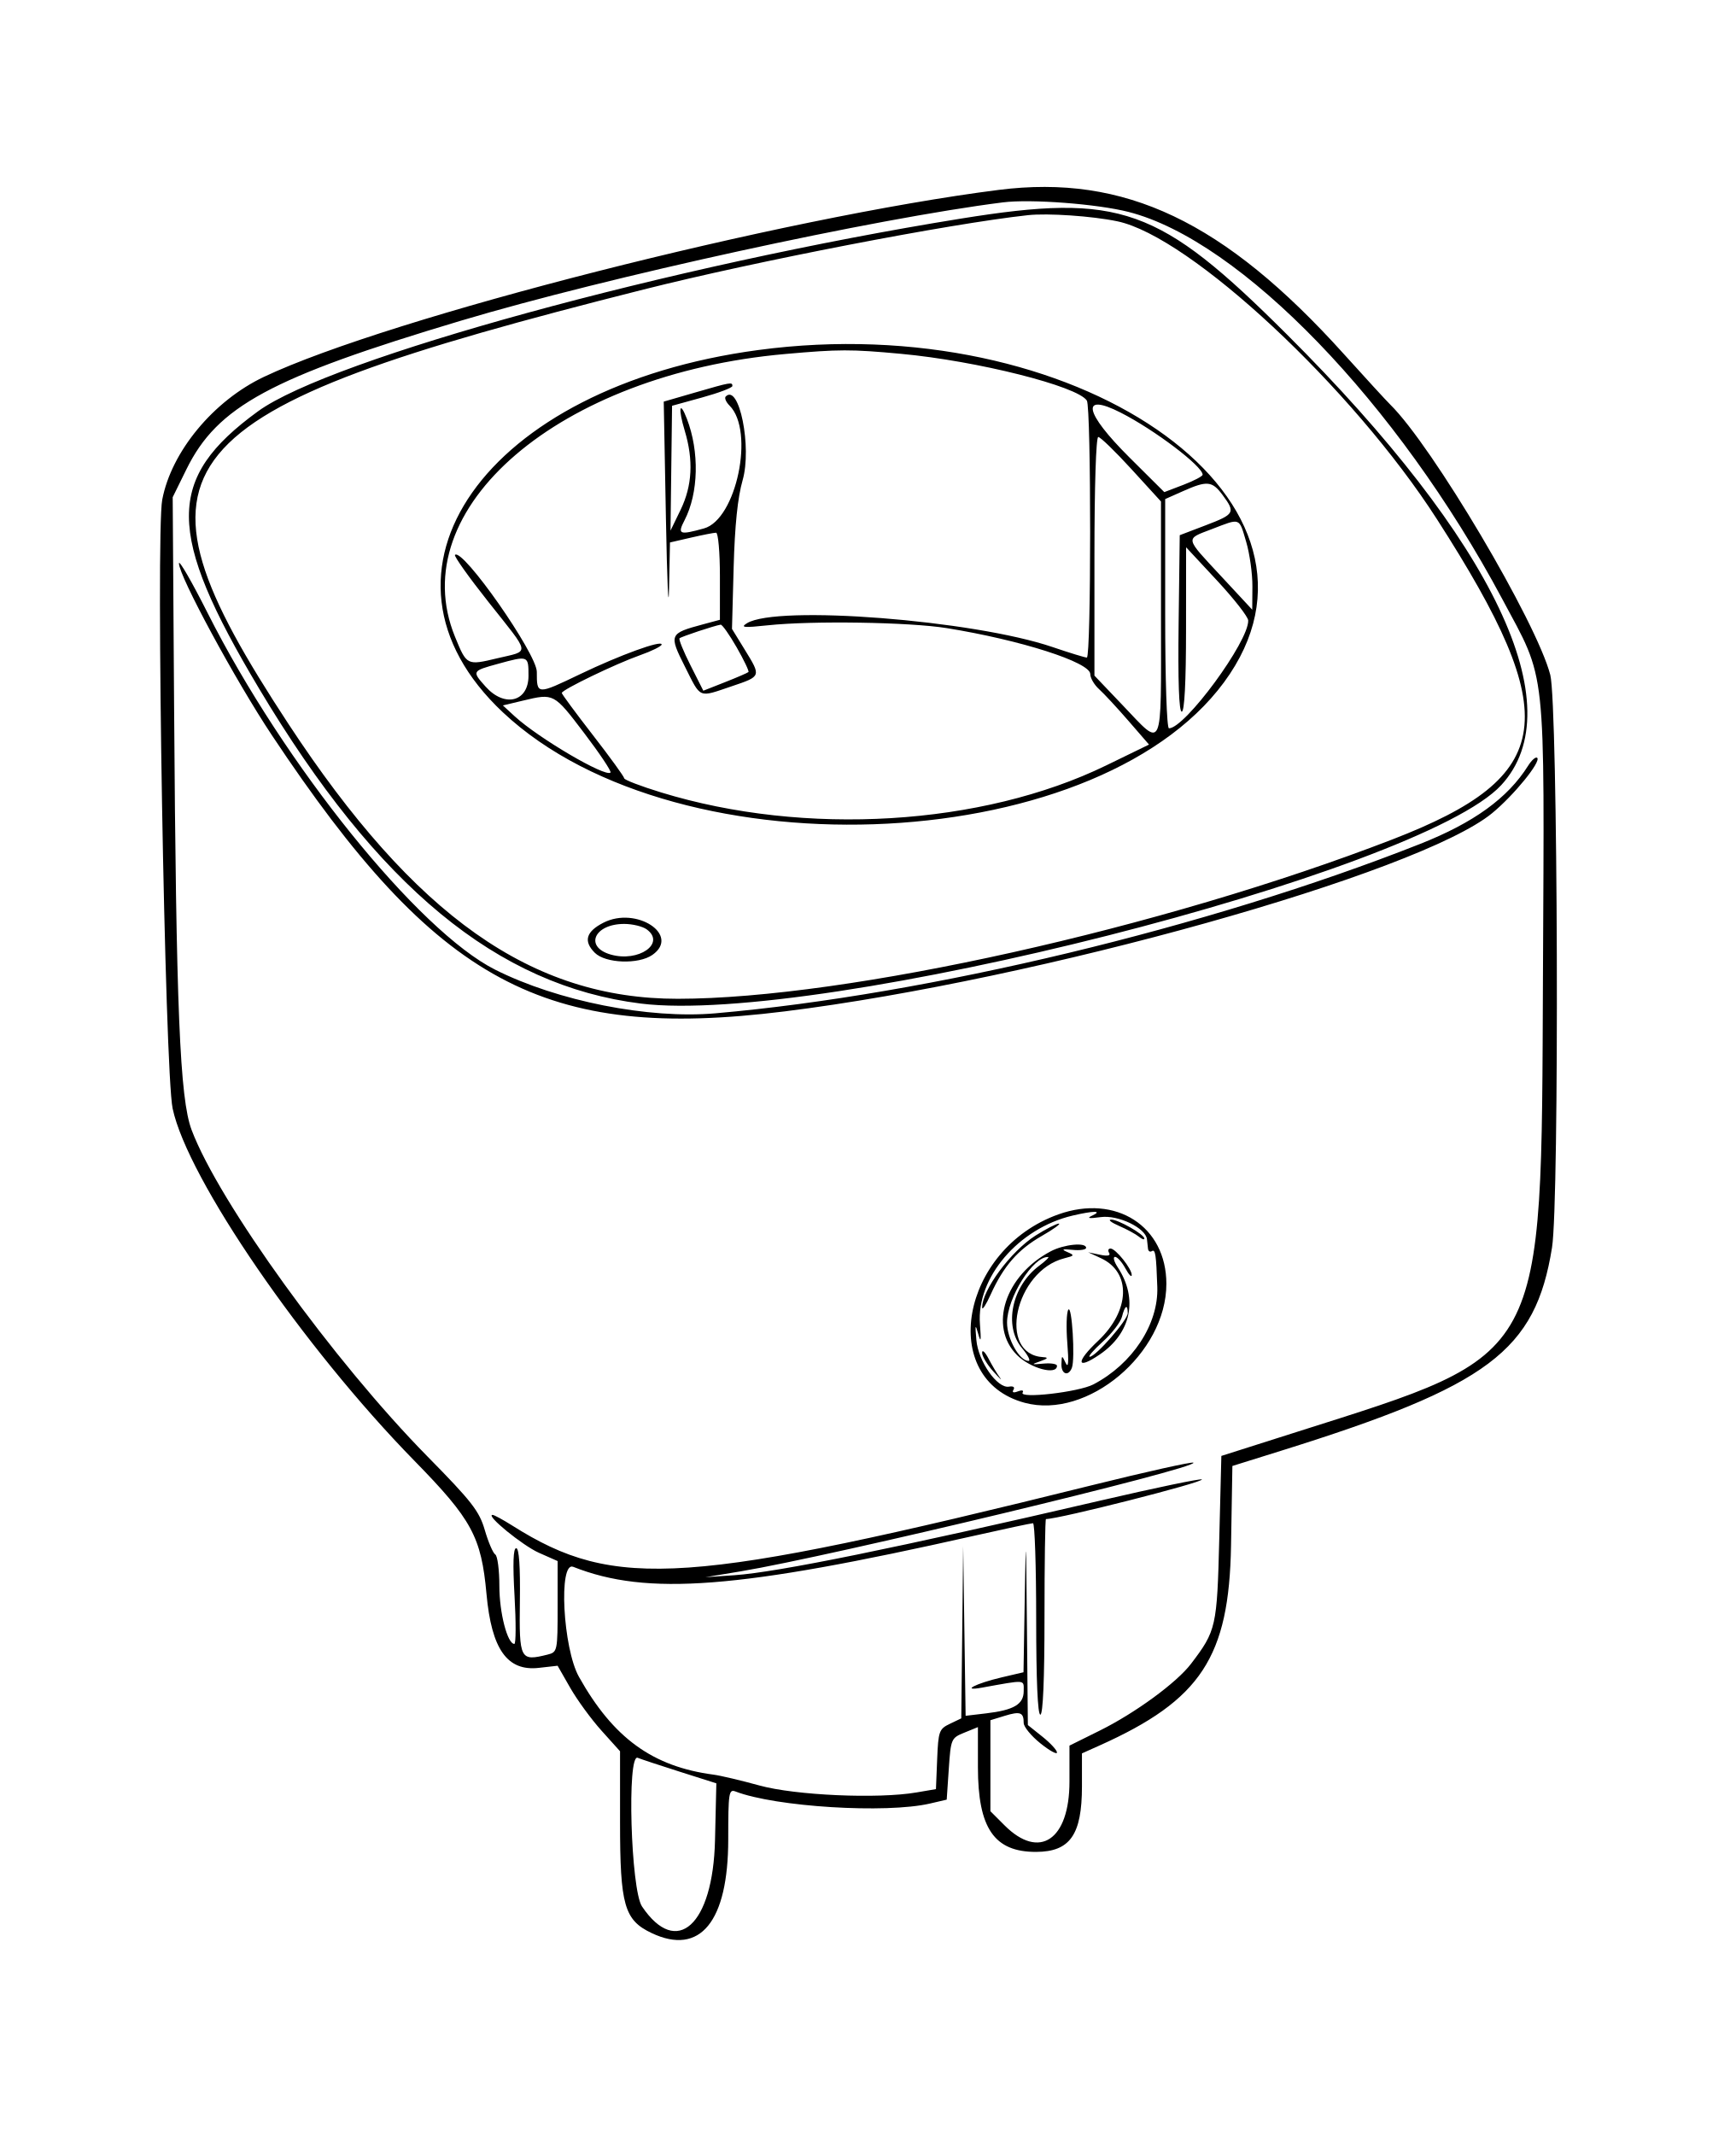
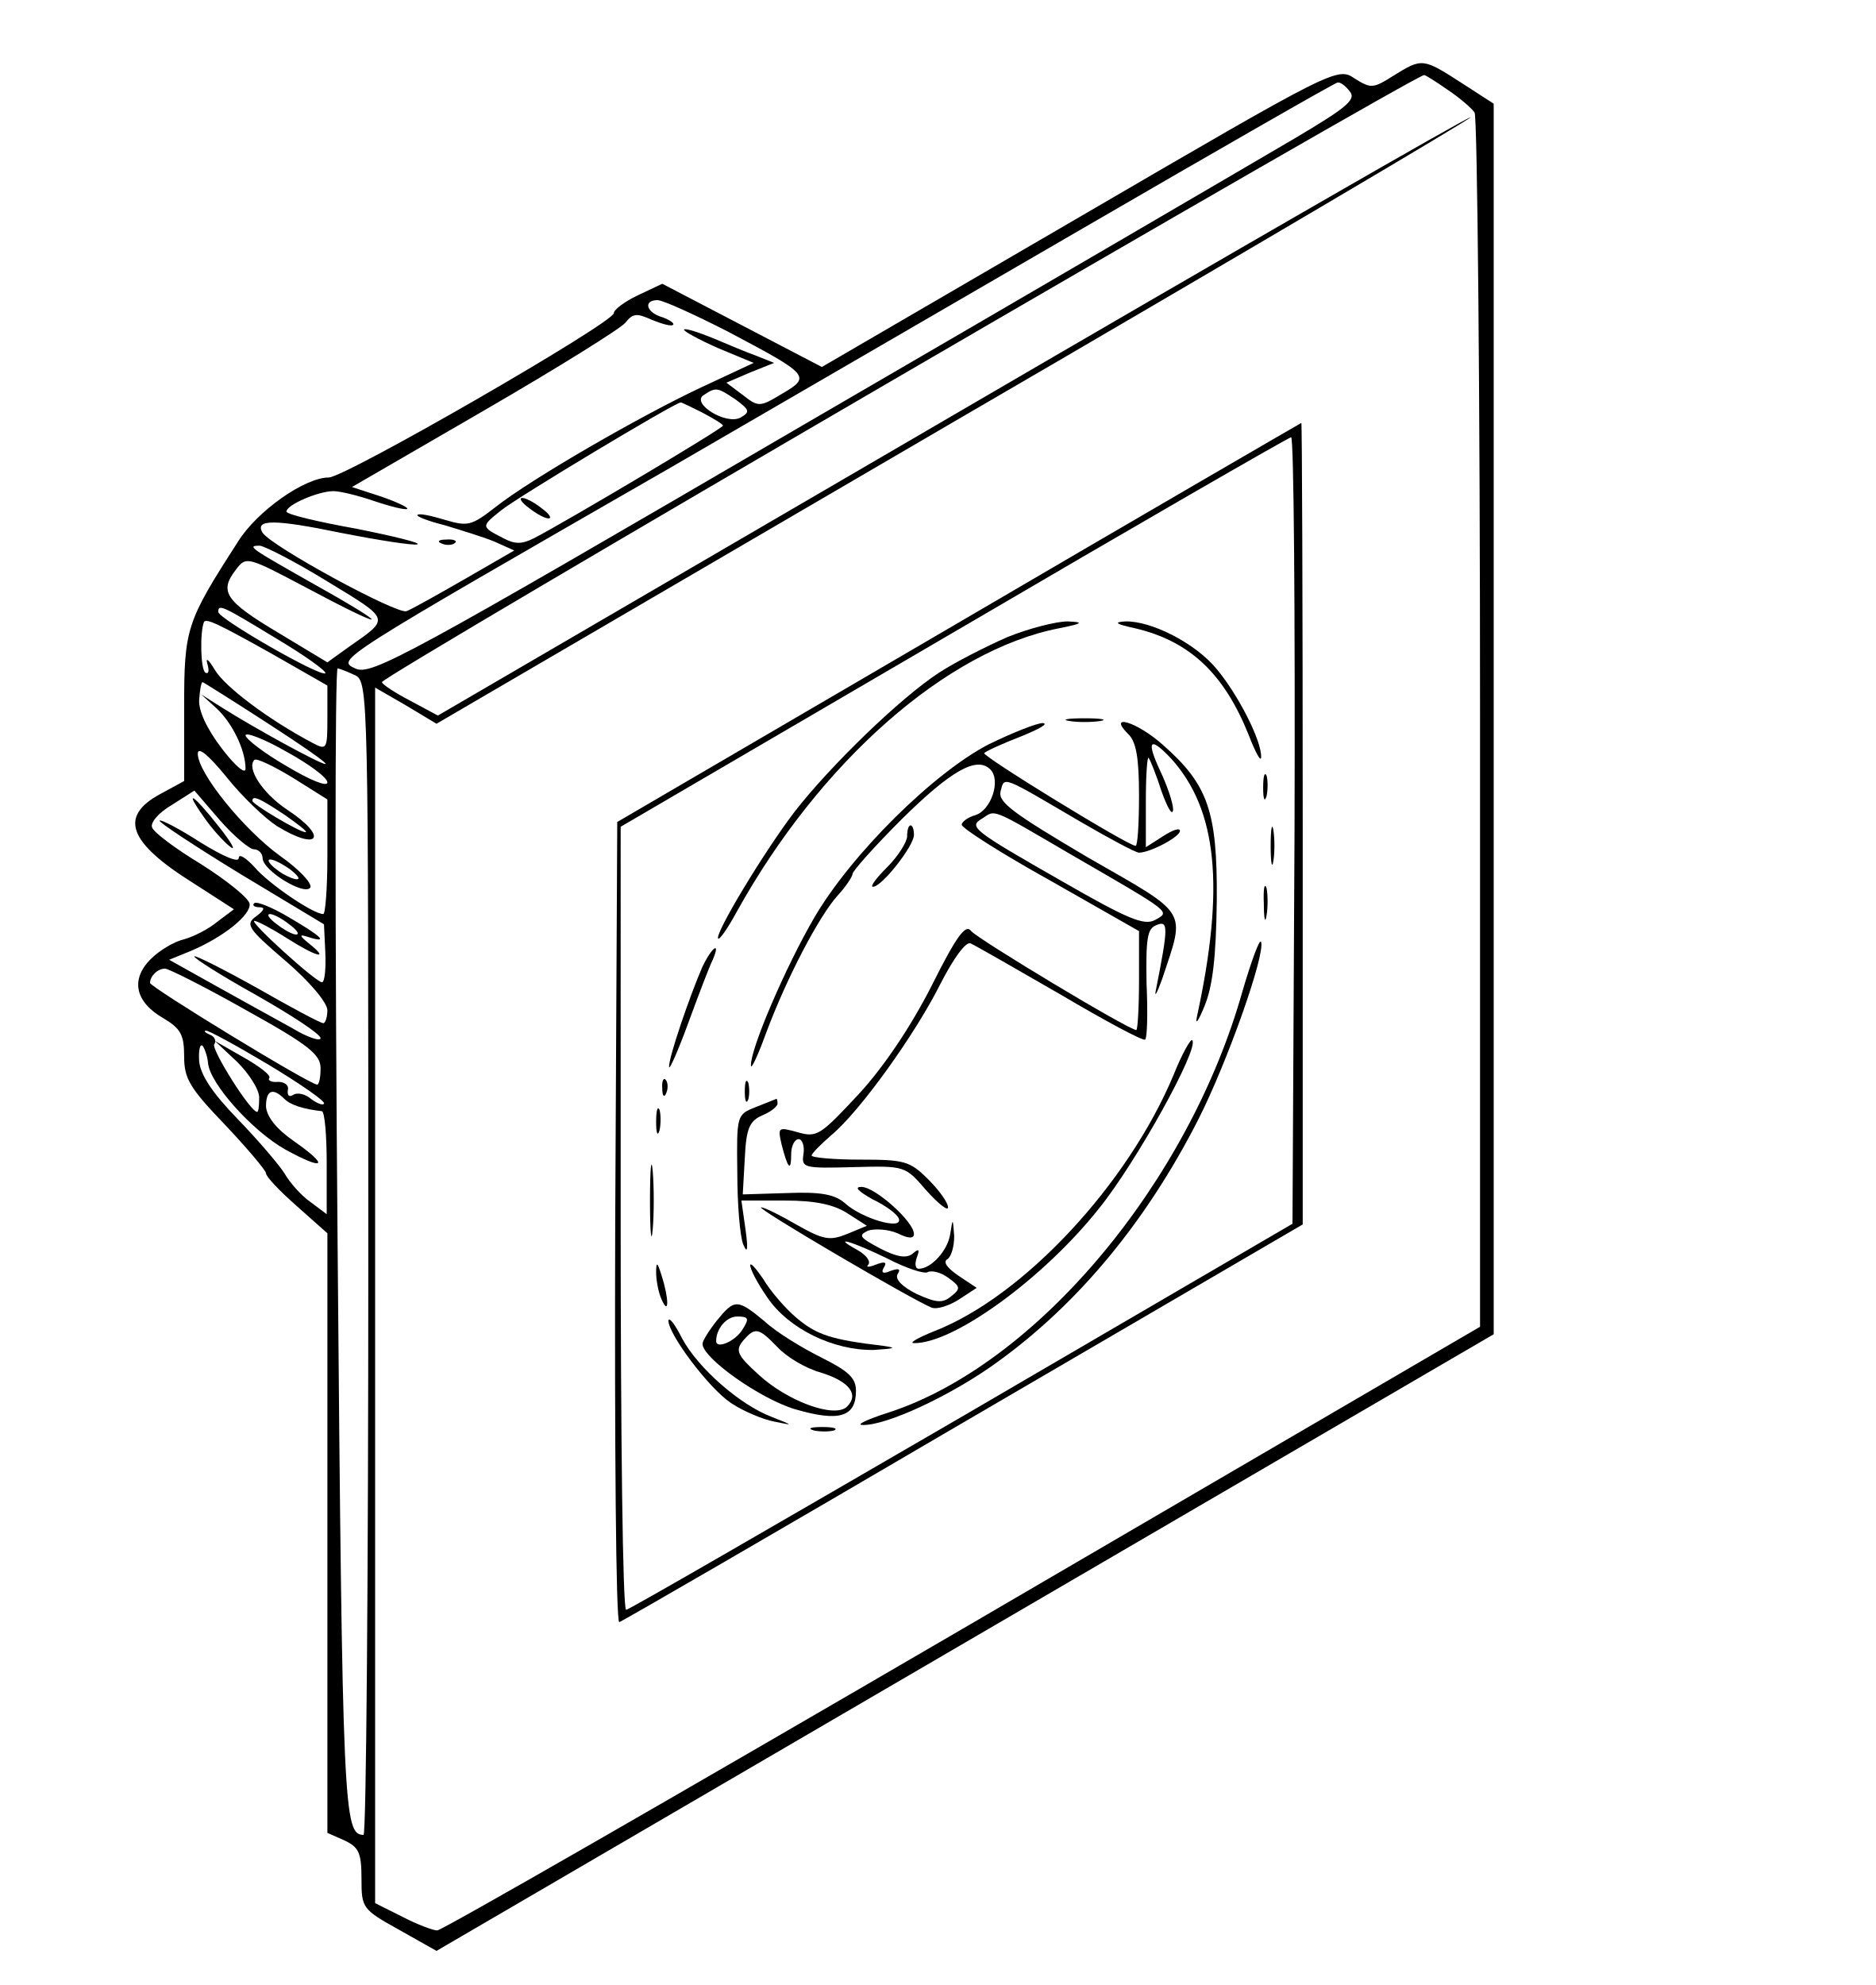
- <svg xmlns="http://www.w3.org/2000/svg" id="svg" width="400" height="492.086" viewBox="0, 0, 400,492.086">
-   <g id="svgg">
-     <path id="path0" d="M230.216 43.769 C 180.531 50.064,89.733 73.165,60.837 86.862 C 49.191 92.383,39.499 104.094,37.395 115.187 C 35.876 123.198,37.992 247.014,39.793 255.496 C 43.228 271.673,69.851 310.458,95.528 336.691 C 108.782 350.233,110.941 354.220,112.142 367.386 C 113.306 380.134,116.917 385.238,124.194 384.418 L 128.532 383.929 131.442 389.017 C 133.043 391.815,136.282 396.250,138.639 398.872 L 142.926 403.639 142.926 420.083 C 142.926 439.117,143.907 442.551,150.198 445.537 C 161.392 450.848,167.866 442.924,167.866 423.909 C 167.866 413.212,168.002 412.317,169.544 412.913 C 178.749 416.467,204.262 418.043,214.388 415.684 L 218.225 414.791 218.705 407.701 C 219.174 400.769,219.254 400.582,222.302 399.343 L 225.420 398.076 225.420 407.286 C 225.420 421.394,229.184 426.873,238.849 426.834 C 246.663 426.801,249.400 422.880,249.400 411.720 L 249.400 404.128 253.469 402.304 C 276.814 391.836,283.328 381.929,283.765 356.233 L 284.077 337.885 295.276 334.386 C 343.214 319.409,353.915 311.389,357.753 287.560 C 359.468 276.914,359.123 162.375,357.355 155.554 C 354.191 143.343,330.140 102.729,320.450 93.233 C 319.537 92.338,314.732 87.103,309.771 81.599 C 282.197 51.005,259.244 40.091,230.216 43.769 M260.159 48.851 C 286.025 55.466,322.115 92.838,346.246 137.993 C 356.573 157.318,355.999 152.008,355.664 225.116 C 355.254 314.483,356.789 311.648,298.801 330.080 L 281.535 335.568 281.055 354.594 C 280.541 375.001,280.352 375.839,274.556 383.463 C 271.231 387.838,261.705 394.810,253.477 398.890 L 246.523 402.339 246.523 410.633 C 246.523 424.088,239.596 428.757,231.559 420.719 L 228.297 417.458 228.297 406.971 L 228.297 396.485 231.601 395.471 C 235.185 394.371,235.971 394.668,235.971 397.122 C 235.971 398.001,237.698 400.107,239.808 401.803 C 241.918 403.499,243.645 404.453,243.645 403.923 C 243.645 403.393,242.134 401.754,240.288 400.281 L 236.931 397.602 236.714 374.580 C 236.515 353.367,236.476 352.889,236.213 368.495 L 235.928 385.431 230.913 386.604 C 224.903 388.010,221.313 389.884,226.379 388.971 C 236.640 387.121,235.971 387.065,235.971 389.769 C 235.971 392.813,233.727 394.146,227.331 394.904 L 222.583 395.466 222.301 375.911 L 222.020 356.355 221.802 376.207 L 221.583 396.058 218.945 397.319 C 216.475 398.500,216.289 399.020,216.026 405.472 L 215.745 412.365 211.230 413.137 C 202.344 414.656,183.341 413.811,175.060 411.529 C 170.839 410.365,166.091 409.243,164.508 409.035 C 150.445 407.186,141.361 400.592,133.457 386.493 C 129.751 379.884,128.703 359.772,132.134 361.131 C 149.167 367.878,170.032 366.265,224.457 353.993 C 231.565 352.391,237.711 351.079,238.115 351.079 C 238.519 351.079,238.849 361.007,238.849 373.141 C 238.849 387.210,239.196 395.204,239.808 395.204 C 240.420 395.204,240.767 387.050,240.767 372.662 C 240.767 360.264,240.919 350.120,241.104 350.120 C 244.146 350.120,277.654 341.603,277.038 340.987 C 276.787 340.736,266.258 342.932,253.639 345.866 C 206.702 356.778,179.235 362.379,169.305 363.062 L 162.590 363.524 170.752 362.170 C 191.392 358.748,276.329 338.359,275.093 337.124 C 274.829 336.859,264.299 339.200,251.694 342.326 C 158.296 365.492,141.871 366.637,118.114 351.640 C 115.954 350.276,113.896 349.161,113.541 349.161 C 111.813 349.161,120.468 356.232,124.235 357.899 L 128.537 359.802 128.537 370.290 C 128.537 380.559,128.489 380.791,126.237 381.356 C 119.885 382.950,119.659 382.516,119.838 369.065 C 119.945 361.024,119.654 356.835,118.989 356.835 C 118.302 356.835,118.179 360.371,118.607 367.866 C 118.954 373.933,118.934 378.897,118.562 378.897 C 116.965 378.897,115.108 371.726,115.108 365.555 C 115.108 361.876,114.682 358.603,114.161 358.281 C 113.641 357.959,112.556 355.432,111.752 352.664 C 110.479 348.284,108.764 346.083,98.527 335.686 C 76.949 313.772,50.417 277.040,44.168 260.432 C 41.447 253.199,40.598 232.632,40.129 162.577 L 39.808 114.602 42.965 108.182 C 50.108 93.658,62.298 87.056,106.231 73.920 C 139.896 63.855,201.753 50.351,231.175 46.645 C 237.606 45.835,252.925 47.001,260.159 48.851 M221.566 50.374 C 154.739 61.129,76.152 82.668,59.472 94.801 C 38.180 110.290,38.225 122.699,59.703 158.678 C 86.973 204.357,114.637 227.184,147.722 231.307 C 188.771 236.422,327.354 201.240,346.051 180.956 C 362.649 162.949,344.524 124.827,296.681 77.121 C 267.088 47.613,258.260 44.469,221.566 50.374 M257.554 51.006 C 274.378 54.522,311.762 89.369,331.246 119.697 C 360.603 165.392,358.727 178.872,320.981 193.468 C 267.984 213.960,195.274 230.176,156.238 230.207 C 122.575 230.235,95.595 211.184,66.461 166.814 C 26.746 106.328,35.954 95.071,148.323 66.733 C 174.296 60.183,218.757 51.583,236.930 49.595 C 241.519 49.093,251.748 49.792,257.554 51.006 M174.738 80.683 C 111.777 89.134,81.611 131.965,115.926 164.188 C 156.710 202.485,255.626 197.254,283.499 155.327 C 310.757 114.324,247.509 70.916,174.738 80.683 M207.674 81.550 C 225.141 83.160,248.427 89.016,250.529 92.328 C 251.543 93.924,251.542 151.559,250.528 151.559 C 250.093 151.559,246.531 150.467,242.614 149.133 C 224.364 142.917,179.003 139.383,172.182 143.645 C 170.595 144.637,171.422 144.719,176.978 144.124 C 187.183 143.032,209.613 143.383,218.225 144.770 C 235.297 147.520,251.319 152.649,251.319 155.364 C 251.319 156.273,252.231 157.839,253.345 158.844 C 254.459 159.849,257.506 163.133,260.116 166.143 L 264.861 171.614 254.972 176.425 C 226.365 190.345,185.555 192.816,152.375 182.638 C 147.706 181.205,143.885 179.742,143.885 179.386 C 143.885 179.030,140.647 174.564,136.691 169.461 C 132.734 164.359,129.496 159.976,129.496 159.721 C 129.496 158.994,141.899 153.006,147.482 151.037 C 150.252 150.060,152.518 148.938,152.518 148.543 C 152.518 147.481,142.921 150.973,133.743 155.375 C 123.738 160.172,123.741 160.172,123.741 154.856 C 123.741 150.661,106.603 126.171,104.875 127.899 C 104.606 128.168,108.089 133.062,112.615 138.774 C 122.446 151.184,122.246 149.901,114.636 151.722 C 107.606 153.404,107.593 153.398,104.882 146.763 C 92.785 117.164,128.937 86.212,181.001 81.593 C 193.471 80.486,196.090 80.482,207.674 81.550 M160.192 90.481 L 152.998 92.566 153.500 119.424 C 153.776 134.197,154.100 141.501,154.220 135.656 L 154.436 125.030 159.306 123.906 C 161.984 123.288,164.574 122.782,165.061 122.782 C 165.549 122.782,165.947 127.298,165.947 132.817 L 165.947 142.852 161.983 143.919 C 154.262 145.998,154.155 146.252,157.885 153.658 C 161.647 161.129,160.879 160.806,168.639 158.185 C 175.524 155.860,175.493 155.948,171.654 149.709 L 168.728 144.953 169.113 130.750 C 169.375 121.115,170.039 114.665,171.178 110.695 C 173.364 103.079,170.380 88.293,167.282 91.391 C 166.950 91.723,167.351 92.668,168.174 93.491 C 174.008 99.325,169.759 119.714,162.277 121.792 C 156.571 123.377,156.101 123.177,157.801 119.891 C 161.036 113.634,161.252 104.091,158.329 96.510 C 156.640 92.129,156.280 94.092,157.829 99.238 C 159.884 106.067,159.580 111.943,156.883 117.506 L 154.558 122.302 154.737 107.914 L 154.916 93.525 161.868 91.607 C 165.692 90.552,168.822 89.365,168.823 88.969 C 168.826 88.012,168.530 88.064,160.192 90.481 M258.312 95.095 C 266.086 99.041,277.218 107.470,277.218 109.410 C 277.218 109.763,275.230 110.810,272.800 111.738 L 268.383 113.425 260.330 105.415 C 249.919 95.057,249.002 90.370,258.312 95.095 M260.830 108.153 L 267.619 115.588 267.623 142.756 C 267.626 173.891,268.258 172.483,258.753 162.513 L 252.278 155.722 252.278 128.221 C 252.278 112.140,252.644 100.719,253.160 100.719 C 253.645 100.719,257.096 104.065,260.830 108.153 M281.834 114.110 C 284.820 118.148,284.613 118.517,277.938 121.066 L 271.942 123.354 271.684 143.692 C 271.514 157.044,271.761 164.029,272.403 164.029 C 273.034 164.029,273.386 157.312,273.394 145.084 L 273.407 126.139 280.544 133.813 C 284.469 138.034,287.701 142.173,287.725 143.012 C 287.866 147.842,273.147 167.866,269.456 167.866 C 268.955 167.866,268.585 156.643,268.585 141.447 L 268.585 115.029 272.662 113.218 C 278.265 110.728,279.417 110.840,281.834 114.110 M287.253 124.874 C 288.065 127.608,288.712 132.248,288.691 135.186 L 288.653 140.528 281.524 132.854 C 273.002 123.680,273.132 124.340,279.376 121.940 C 286.028 119.383,285.572 119.213,287.253 124.874 M41.247 129.831 C 41.247 132.749,54.234 156.769,62.675 169.462 C 100.735 226.695,125.443 240.000,180.870 233.111 C 239.418 225.834,327.017 201.301,343.926 187.445 C 348.913 183.359,355.271 175.560,354.341 174.670 C 354.014 174.357,353.068 175.180,352.239 176.499 C 347.541 183.969,339.710 189.632,327.293 194.537 C 278.694 213.737,214.025 229.273,164.878 233.556 C 149.520 234.894,128.534 230.734,114.147 223.500 C 96.417 214.586,65.509 176.260,47.886 141.338 C 44.235 134.101,41.247 128.923,41.247 129.831 M169.817 149.218 C 171.495 152.151,172.714 154.704,172.525 154.893 C 172.337 155.081,169.919 156.127,167.152 157.218 L 162.122 159.200 159.175 153.364 C 157.555 150.154,156.411 147.346,156.632 147.125 C 157.015 146.742,164.739 144.181,166.117 143.980 C 166.474 143.928,168.139 146.285,169.817 149.218 M121.823 155.769 C 121.823 161.767,116.316 163.159,111.944 158.266 C 108.747 154.688,108.762 154.660,114.787 153.005 C 121.800 151.078,121.823 151.087,121.823 155.769 M134.633 168.931 C 138.249 173.686,140.990 177.795,140.723 178.062 C 139.579 179.206,124.084 170.106,118.630 165.087 L 115.917 162.590 120.549 161.483 C 127.693 159.775,127.653 159.754,134.633 168.931 M139.092 212.672 C 135.069 214.730,134.440 216.934,137.111 219.605 C 139.558 222.052,147.187 222.330,150.386 220.089 C 156.911 215.519,146.671 208.794,139.092 212.672 M149.082 214.212 C 153.506 217.448,147.196 221.851,140.774 220.009 C 134.631 218.247,136.966 212.950,143.885 212.950 C 145.794 212.950,148.132 213.518,149.082 214.212 M243.964 279.898 C 221.469 287.921,216.110 317.913,236.204 323.324 C 250.677 327.221,268.859 311.956,268.859 295.909 C 268.859 282.635,257.241 275.163,243.964 279.898 M251.799 280.160 C 250.408 280.804,250.943 280.904,253.743 280.524 C 257.764 279.978,264.119 283.038,264.388 285.650 C 264.454 286.288,264.562 287.268,264.628 287.826 C 264.694 288.385,265.087 288.633,265.502 288.376 C 266.326 287.867,266.512 289.079,266.769 296.644 C 267.061 305.216,261.038 314.386,252.025 319.091 C 248.619 320.869,234.806 322.453,235.729 320.959 C 236.044 320.449,235.571 320.332,234.640 320.689 C 233.605 321.086,233.226 320.945,233.620 320.309 C 233.985 319.717,233.562 319.423,232.603 319.600 C 229.914 320.098,225.502 313.810,225.063 308.855 C 224.746 305.276,224.816 305.038,225.485 307.434 C 226.094 309.621,226.191 309.079,225.886 305.173 C 225.053 294.490,234.766 283.116,247.227 280.180 C 252.076 279.038,254.242 279.028,251.799 280.160 M257.968 282.558 C 259.778 283.344,261.828 284.459,262.524 285.036 C 263.220 285.614,263.789 285.811,263.789 285.475 C 263.789 284.521,257.721 281.058,256.115 281.096 C 255.324 281.115,256.157 281.773,257.968 282.558 M238.683 284.791 C 232.995 288.399,226.333 297.402,226.400 301.391 C 226.412 302.077,227.297 300.708,228.367 298.349 C 231.330 291.815,234.637 288.024,240.108 284.886 C 242.845 283.317,244.629 282.028,244.073 282.023 C 243.517 282.018,241.091 283.264,238.683 284.791 M242.206 288.404 C 231.656 293.966,227.837 305.726,234.436 312.326 C 237.506 315.396,243.645 317.041,243.645 314.794 C 243.645 314.358,242.242 314.132,240.528 314.291 C 237.687 314.556,237.623 314.507,239.808 313.741 C 241.531 313.138,241.721 312.874,240.484 312.805 C 229.791 312.212,233.928 292.882,245.363 290.012 C 247.693 289.427,247.744 289.314,246.008 288.566 C 244.576 287.950,244.872 287.832,247.242 288.076 C 248.957 288.252,250.360 288.040,250.360 287.604 C 250.360 286.287,245.276 286.786,242.206 288.404 M255.659 288.767 C 256.059 289.414,255.318 289.566,253.558 289.200 L 250.839 288.634 253.793 290.005 C 260.816 293.265,260.510 302.075,253.131 309.038 C 247.897 313.977,248.092 315.867,253.459 312.220 C 260.763 307.256,262.412 299.367,257.661 292.115 C 256.786 290.780,256.499 289.688,257.022 289.688 C 257.544 289.688,258.616 290.875,259.403 292.326 C 260.190 293.777,260.852 294.483,260.873 293.894 C 260.924 292.463,257.182 287.770,255.989 287.770 C 255.468 287.770,255.320 288.219,255.659 288.767 M239.534 291.742 C 233.227 296.446,231.308 305.645,235.577 310.718 C 236.943 312.341,237.622 313.669,237.085 313.669 C 235.004 313.669,232.134 308.568,232.134 304.868 C 232.134 299.144,238.145 289.540,241.616 289.719 C 241.941 289.735,241.004 290.646,239.534 291.742 M246.252 301.877 C 245.839 302.514,245.738 305.967,246.027 309.551 C 246.386 314.005,246.266 315.460,245.646 314.149 C 244.774 312.305,244.737 312.314,244.672 314.388 C 244.598 316.737,246.278 317.340,247.080 315.253 C 247.866 313.202,247.086 300.591,246.252 301.877 M259.952 302.659 C 259.952 304.240,252.571 312.710,251.194 312.710 C 250.732 312.710,252.088 311.144,254.206 309.230 C 256.325 307.315,258.316 304.725,258.630 303.474 C 259.277 300.895,259.952 300.479,259.952 302.659 M226.385 311.787 C 226.382 312.598,227.566 314.564,229.017 316.156 C 230.468 317.748,231.145 318.378,230.522 317.557 C 229.899 316.735,228.715 314.769,227.890 313.187 C 227.065 311.606,226.388 310.976,226.385 311.787 M156.663 408.345 L 165.125 411.031 164.816 424.154 C 164.357 443.706,155.995 451.291,147.991 439.414 C 145.394 435.560,144.486 404.074,147.002 405.148 C 147.662 405.429,152.009 406.868,156.663 408.345 " stroke="none" fill="#000000" fill-rule="evenodd" />
+ <svg xmlns="http://www.w3.org/2000/svg" version="1.0" width="275pt" height="291pt" viewBox="0 0 275 291" preserveAspectRatio="xMidYMid meet">
+   <g transform="translate(0,291) scale(0.1,-0.1)" fill="#000000" stroke="none">
+     <path d="M2043 2799 c-30 -19 -33 -19 -57 -4 -25 17 -29 15 -403 -203 l-378 -220 -117 61 -117 61 -36 -17 c-19 -9 -35 -21 -35 -26 0 -14 -394 -241 -418 -241 -35 0 -105 -49 -133 -94 -76 -118 -79 -127 -79 -243 l0 -108 -35 -19 c-61 -33 -47 -71 49 -131 l59 -38 -24 -18 c-13 -11 -35 -22 -49 -26 -14 -3 -36 -16 -49 -29 -30 -30 -23 -63 19 -87 25 -15 30 -24 30 -56 0 -32 8 -46 60 -100 33 -35 60 -67 60 -71 0 -5 20 -26 45 -48 l45 -40 0 -439 0 -440 25 -11 c21 -10 25 -18 25 -56 0 -43 1 -45 55 -75 l55 -31 775 452 775 452 0 902 0 902 -48 31 c-56 36 -57 36 -99 10z m80 -21 c18 -12 35 -27 39 -33 4 -5 8 -408 8 -895 l0 -885 -759 -443 c-417 -243 -763 -442 -770 -442 -6 0 -30 9 -51 20 l-40 20 0 891 0 891 45 -26 45 -27 759 443 c418 243 758 444 757 446 -2 2 -344 -195 -759 -437 l-755 -440 -41 22 c-23 12 -41 24 -41 27 0 9 1509 887 1528 890 2 0 18 -10 35 -22z m-144 -2 c10 -12 -5 -24 -81 -69 -51 -30 -376 -220 -722 -421 -581 -339 -632 -367 -655 -356 -28 13 -31 11 463 295 124 72 393 228 598 347 205 119 376 217 379 217 4 1 12 -5 18 -13z m-912 -352 c119 -63 123 -66 80 -91 -33 -20 -35 -20 -58 -2 l-24 18 35 15 35 14 -25 10 c-14 5 -43 17 -64 26 -22 9 -41 15 -43 13 -2 -2 20 -14 49 -27 l53 -22 -75 -35 c-90 -42 -251 -135 -303 -176 -36 -28 -41 -29 -75 -19 -20 6 -38 10 -40 7 -2 -2 16 -9 40 -15 23 -7 56 -17 73 -24 l29 -13 -71 -41 c-40 -23 -79 -45 -87 -48 -14 -5 -198 95 -211 115 -12 20 17 20 114 0 56 -11 107 -19 113 -17 6 2 -35 12 -90 23 -56 10 -102 21 -102 25 0 10 47 30 69 30 10 0 38 -7 61 -15 24 -8 45 -13 47 -11 2 2 -15 10 -38 18 l-43 14 195 113 c107 62 200 120 206 128 11 14 17 14 39 4 15 -6 29 -10 31 -7 2 2 -5 7 -16 11 -24 7 -28 25 -7 25 8 0 54 -21 103 -46z m12 -100 c20 -15 21 -18 7 -26 -21 -12 -74 21 -54 33 18 12 20 11 47 -7z m-49 -19 c17 -9 30 -17 30 -19 0 -4 -227 -139 -277 -165 -18 -9 -28 -9 -45 0 -33 17 -33 17 -3 41 25 20 255 158 263 158 2 0 16 -7 32 -15z m-549 -248 c92 -56 91 -53 31 -95 l-32 -23 -73 44 c-77 46 -86 60 -61 92 15 20 17 19 104 -27 118 -63 129 -61 15 3 -99 56 -104 59 -84 59 8 -1 53 -24 100 -53z m-76 -83 c42 -25 74 -48 72 -51 -7 -6 -157 80 -157 90 0 12 6 9 85 -39z m-9 -21 l84 -48 0 -48 c0 -46 -1 -47 -22 -36 -66 35 -129 83 -143 107 -9 15 -14 19 -11 9 3 -10 2 -16 -3 -13 -7 5 -8 59 -2 74 3 6 20 -2 97 -45z m125 -33 c19 -10 19 -31 19 -855 0 -465 -3 -845 -7 -845 -29 1 -31 30 -38 863 -4 466 -4 847 0 847 3 0 15 -5 26 -10z m-129 -70 c51 -33 90 -60 85 -60 -8 0 -103 52 -152 83 l-30 19 22 -20 c23 -21 43 -61 43 -89 0 -9 -16 5 -35 30 -22 29 -34 55 -33 71 1 14 3 26 5 26 1 0 44 -27 95 -60z m88 -87 c0 -7 -25 3 -60 24 -33 19 -60 40 -60 45 0 5 27 -5 60 -24 33 -18 60 -38 60 -45z m-74 -64 c62 -38 76 -16 15 24 -36 24 -60 61 -48 73 3 3 28 -9 56 -26 l51 -32 0 -84 c0 -46 -3 -84 -6 -84 -15 0 -81 45 -101 69 -13 14 -23 20 -23 13 0 -7 -22 2 -56 23 -31 20 -58 34 -60 32 -2 -2 51 -37 118 -78 l123 -74 2 -42 c1 -24 -1 -43 -5 -43 -10 1 -108 90 -99 90 4 0 25 -11 47 -25 44 -28 64 -33 34 -9 -16 13 -16 15 -1 10 29 -9 19 1 -29 29 -25 15 -48 24 -51 21 -4 -3 0 -6 7 -6 9 0 8 -4 -4 -13 -17 -12 -13 -18 43 -66 35 -30 61 -61 61 -72 0 -10 -3 -19 -6 -19 -4 0 -47 23 -96 51 -50 28 -92 49 -93 47 -2 -2 39 -28 91 -57 51 -29 94 -57 94 -63 0 -5 -19 1 -42 15 -24 13 -74 41 -112 62 l-68 38 32 13 c49 21 88 53 86 69 -1 8 -33 34 -71 58 -38 23 -70 47 -72 54 -3 7 10 22 29 33 l33 21 37 -43 c21 -24 44 -43 50 -43 7 0 13 -6 13 -13 0 -18 62 -56 70 -43 3 6 -17 27 -44 46 -54 39 -121 122 -121 150 0 11 15 -1 42 -34 23 -29 57 -61 74 -72z m12 16 c20 -14 34 -25 30 -25 -9 0 -78 41 -78 46 0 9 12 3 48 -21z m8 -80 c10 -8 15 -14 9 -14 -5 0 -19 6 -29 14 -11 8 -15 15 -10 15 6 0 19 -7 30 -15z m-2 -80 c11 -8 16 -15 10 -15 -5 0 -18 7 -28 15 -11 8 -16 15 -10 15 5 0 18 -7 28 -15z m-63 -126 c92 -51 109 -65 109 -85 0 -13 -2 -24 -5 -24 -11 0 -245 143 -245 149 0 10 11 21 22 21 5 0 59 -27 119 -61z m33 -80 c48 -29 84 -54 81 -57 -2 -3 -11 1 -19 7 -8 7 -20 10 -26 6 -6 -4 -9 -1 -8 7 2 7 -5 12 -14 12 -10 -1 -16 2 -13 6 2 4 -15 17 -38 30 l-42 24 33 -31 c17 -17 32 -40 32 -52 0 -12 -1 -21 -3 -21 -10 0 -67 91 -63 99 4 5 0 12 -6 14 -7 3 -10 6 -6 6 3 1 45 -22 92 -50z m-89 3 c2 -30 65 -100 113 -127 58 -32 66 -25 13 12 -26 18 -40 36 -41 51 0 24 10 28 27 11 9 -9 28 -15 55 -18 4 -1 7 -35 7 -76 l0 -75 -24 18 c-13 9 -30 28 -38 42 -9 14 -40 50 -69 80 -36 37 -54 64 -56 84 -1 16 1 26 5 23 3 -4 7 -15 8 -25z" />
+     <path d="M1405 1997 l-500 -292 -3 -588 c-1 -324 1 -587 6 -585 4 1 232 133 505 293 l497 290 0 587 c0 324 -1 588 -2 588 -2 -1 -228 -132 -503 -293z m493 -304 l-3 -577 -485 -283 c-267 -155 -488 -283 -492 -283 -5 0 -8 258 -8 574 l0 574 488 285 c268 157 490 285 495 286 4 1 6 -259 5 -576z" />
+     <path d="M1477 1976 c-32 -14 -77 -37 -100 -52 -57 -37 -160 -137 -212 -204 -45 -59 -118 -180 -112 -186 2 -2 14 15 27 39 122 220 308 384 473 416 35 7 37 9 12 10 -16 0 -56 -10 -88 -23z" />
+     <path d="M1664 1989 c81 -19 131 -67 167 -157 10 -26 18 -40 18 -32 1 24 -34 92 -65 129 -31 38 -96 71 -134 70 -18 -1 -14 -4 14 -10z" />
+     <path d="M1568 1853 c12 -2 32 -2 45 0 12 2 2 4 -23 4 -25 0 -35 -2 -22 -4z" />
+     <path d="M1450 1819 c-80 -41 -201 -160 -256 -254 -42 -72 -94 -193 -93 -217 0 -7 10 14 22 47 31 83 78 172 105 202 12 13 22 28 22 32 0 4 32 40 72 80 72 71 110 93 130 73 16 -16 1 -60 -22 -67 -11 -3 -20 -10 -20 -14 0 -5 58 -42 130 -82 l130 -74 0 -72 c0 -40 -2 -73 -4 -73 -11 0 -232 133 -242 145 -8 11 -21 -6 -58 -80 -30 -59 -70 -119 -107 -159 -56 -60 -61 -64 -89 -56 -29 8 -30 8 -24 -18 9 -35 14 -41 14 -14 0 12 5 22 11 22 5 0 9 -10 7 -22 -3 -20 0 -21 73 -19 76 2 76 2 107 -34 18 -20 32 -31 32 -25 0 7 -13 25 -29 41 -27 27 -35 29 -100 29 -39 0 -71 3 -71 6 0 3 13 16 29 30 42 35 123 148 160 222 19 37 37 62 44 59 7 -3 66 -37 132 -75 66 -39 122 -69 124 -66 3 2 4 40 2 83 -1 66 1 80 15 85 17 7 17 -3 -1 -94 -3 -14 1 -7 9 15 34 103 41 92 -109 178 -110 65 -132 81 -128 97 6 22 0 24 116 -44 43 -25 82 -46 87 -46 16 0 60 23 60 32 0 5 -11 1 -25 -8 l-25 -16 0 68 c0 37 2 65 4 63 2 -2 11 -24 19 -49 9 -25 16 -37 17 -27 0 10 -9 36 -19 57 -21 45 -15 51 16 18 68 -75 79 -189 38 -378 -3 -14 2 -7 11 15 12 29 17 72 18 155 1 131 -13 170 -79 228 -38 34 -82 47 -51 16 12 -11 16 -36 16 -90 0 -41 -2 -74 -5 -74 -11 0 -226 132 -222 136 3 3 27 14 53 24 27 11 42 19 33 20 -9 0 -44 -14 -79 -31z m119 -161 c152 -88 147 -84 124 -97 -16 -8 -40 2 -134 56 -135 77 -139 81 -119 93 20 13 11 17 129 -52z" />
+     <path d="M1852 1755 c0 -16 2 -22 5 -12 2 9 2 23 0 30 -3 6 -5 -1 -5 -18z" />
+     <path d="M1863 1670 c0 -25 2 -35 4 -22 2 12 2 32 0 45 -2 12 -4 2 -4 -23z" />
+     <path d="M1330 1684 c0 -8 -13 -29 -29 -45 -16 -16 -26 -29 -21 -29 13 0 60 60 60 76 0 8 -2 14 -5 14 -3 0 -5 -7 -5 -16z" />
+     <path d="M1853 1585 c0 -22 2 -30 4 -17 2 12 2 30 0 40 -3 9 -5 -1 -4 -23z" />
+     <path d="M1822 1458 c-79 -282 -303 -549 -520 -619 -31 -10 -48 -18 -37 -18 35 -1 131 44 197 92 118 85 218 205 295 356 43 85 98 241 92 260 -2 6 -14 -27 -27 -71z" />
+     <path d="M1030 1493 c-18 -41 -50 -134 -49 -147 0 -6 13 23 28 64 15 41 31 83 36 93 12 28 -1 19 -15 -10z" />
+     <path d="M1721 1335 c-67 -161 -220 -325 -350 -376 -25 -10 -39 -18 -31 -18 58 -1 190 95 271 197 55 68 148 236 137 247 -2 3 -15 -20 -27 -50z" />
+     <path d="M971 1314 c0 -11 3 -14 6 -6 3 7 2 16 -1 19 -3 4 -6 -2 -5 -13z" />
+     <path d="M1092 1310 c0 -14 2 -19 5 -12 2 6 2 18 0 25 -3 6 -5 1 -5 -13z" />
+     <path d="M1108 1287 c-28 -11 -28 -12 -27 -96 0 -47 4 -95 9 -106 6 -14 7 -6 3 23 l-6 42 64 0 c45 0 72 -6 92 -19 l28 -18 -29 -12 c-25 -10 -34 -9 -73 13 -24 14 -48 26 -53 26 -10 0 224 -137 250 -147 8 -3 26 3 40 12 l26 17 -27 18 c-16 11 -23 20 -16 24 6 4 10 19 10 34 -2 27 -2 27 -6 2 -4 -24 -28 -50 -46 -50 -5 0 -6 7 -3 16 5 13 3 14 -6 6 -9 -7 -23 -5 -48 8 -30 16 -32 19 -17 26 10 3 29 2 43 -4 16 -8 24 -8 24 -1 0 18 -57 69 -77 69 -11 0 -5 -6 16 -18 19 -9 37 -22 39 -29 5 -17 -55 1 -79 23 -15 13 -35 17 -85 15 l-65 -2 3 53 c2 44 7 55 26 63 12 5 22 13 22 17 0 5 -1 8 -2 7 -2 -1 -15 -6 -30 -12z m193 -222 c27 -14 54 -23 59 -20 6 3 19 0 30 -8 18 -13 19 -16 5 -27 -13 -11 -22 -10 -51 3 -22 11 -32 22 -28 29 5 8 2 9 -10 5 -11 -5 -15 -3 -10 5 5 8 1 9 -12 4 -10 -4 -15 -4 -11 0 4 5 -3 14 -15 21 -42 23 -8 13 43 -12z" />
+     <path d="M962 1265 c0 -16 2 -22 5 -12 2 9 2 23 0 30 -3 6 -5 -1 -5 -18z" />
+     <path d="M953 1150 c0 -47 2 -66 4 -42 2 23 2 61 0 85 -2 23 -4 4 -4 -43z" />
+     <path d="M962 1045 c0 -11 3 -29 8 -40 11 -25 11 1 0 35 -6 20 -8 21 -8 5z" />
+     <path d="M1100 1055 c0 -6 11 -27 25 -47 31 -46 97 -78 156 -77 31 2 35 3 14 6 -76 9 -97 16 -126 40 -18 15 -40 41 -50 58 -11 16 -19 25 -19 20z" />
+     <path d="M1051 974 c-12 -15 -21 -30 -21 -34 0 -21 85 -81 136 -96 65 -19 89 -11 89 27 0 19 -11 29 -51 49 -28 14 -66 37 -83 53 -40 33 -44 33 -70 1z m37 -14 c-11 -17 -38 -28 -38 -16 0 18 15 36 31 36 17 0 18 -3 7 -20z m52 -25 c13 -14 41 -31 63 -37 42 -13 57 -32 39 -50 -18 -18 -88 8 -130 47 -31 28 -34 35 -23 49 18 21 23 20 51 -9z" />
+     <path d="M980 974 c0 -20 59 -99 92 -121 18 -12 47 -24 63 -27 29 -6 29 -6 -4 7 -47 18 -108 72 -131 115 -10 20 -19 32 -20 26z" />
+     <path d="M1193 813 c9 -2 23 -2 30 0 6 3 -1 5 -18 5 -16 0 -22 -2 -12 -5z" />
+     <path d="M648 2113 c7 -3 16 -2 19 1 4 3 -2 6 -13 5 -11 0 -14 -3 -6 -6z" />
+     <path d="M776 2165 c10 -8 23 -15 28 -15 6 0 1 7 -10 15 -10 8 -23 15 -28 15 -6 0 -1 -7 10 -15z" />
+     <path d="M299 1712 c11 -16 28 -35 38 -43 10 -8 3 5 -16 29 -37 47 -53 58 -22 14z" />
  </g>
</svg>
